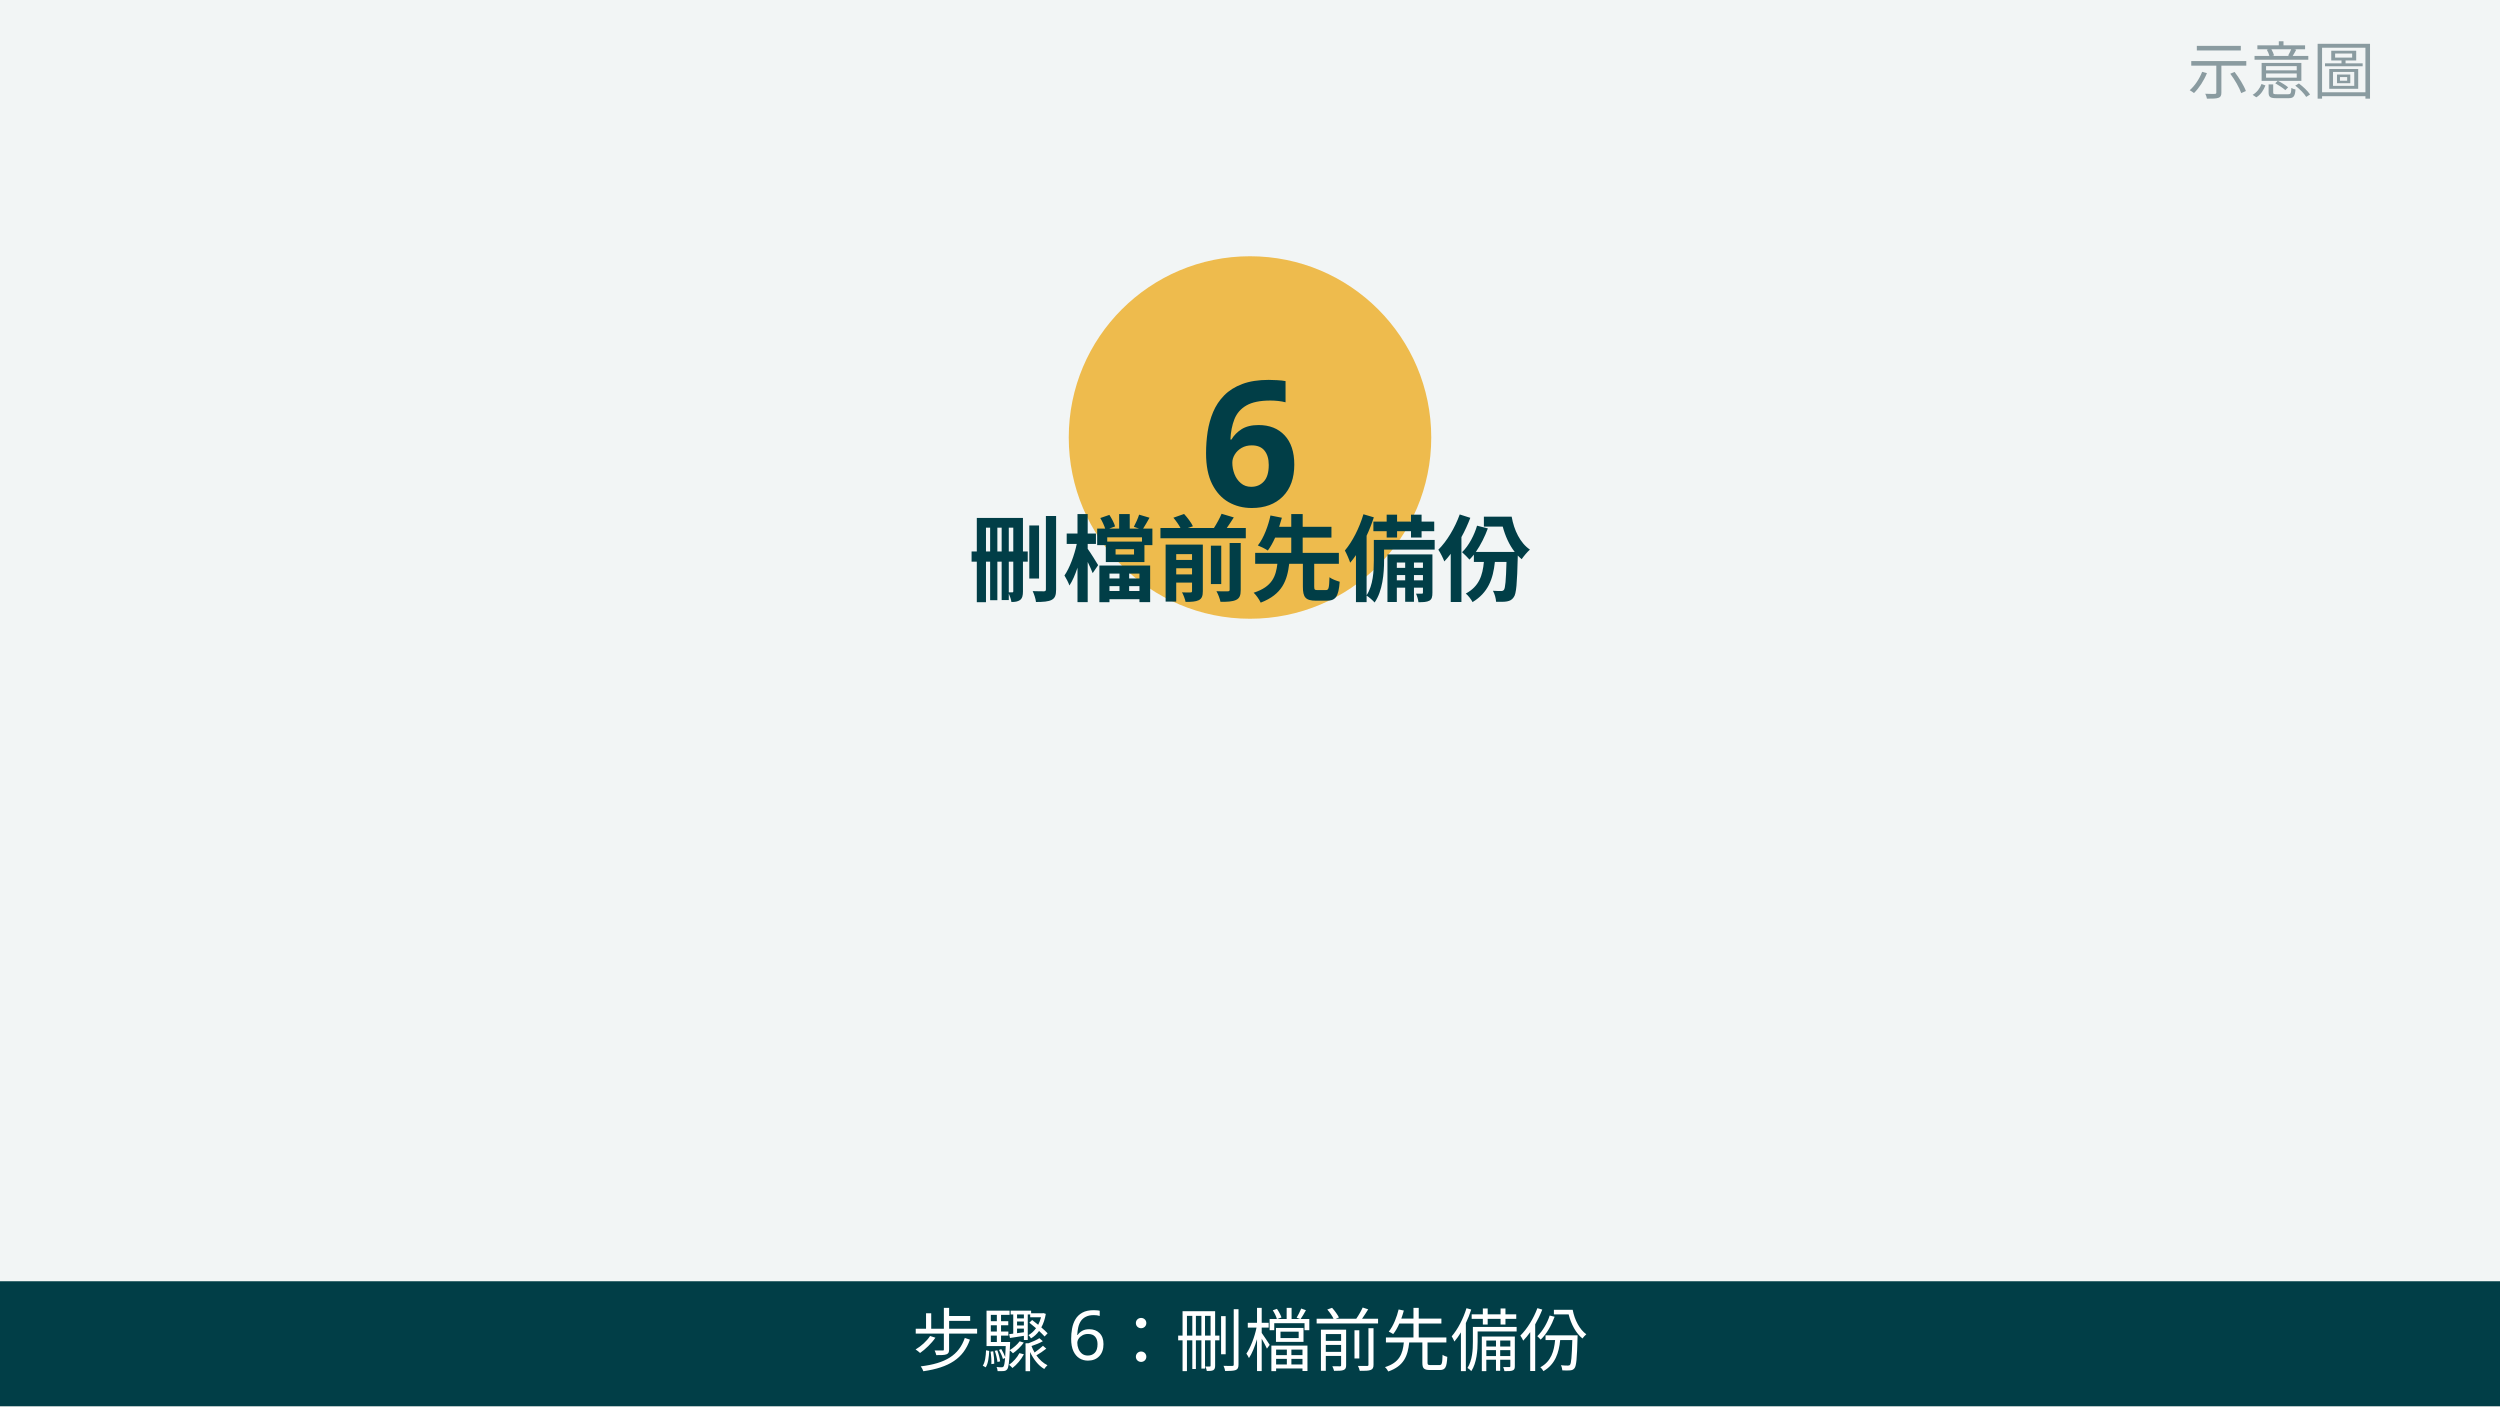
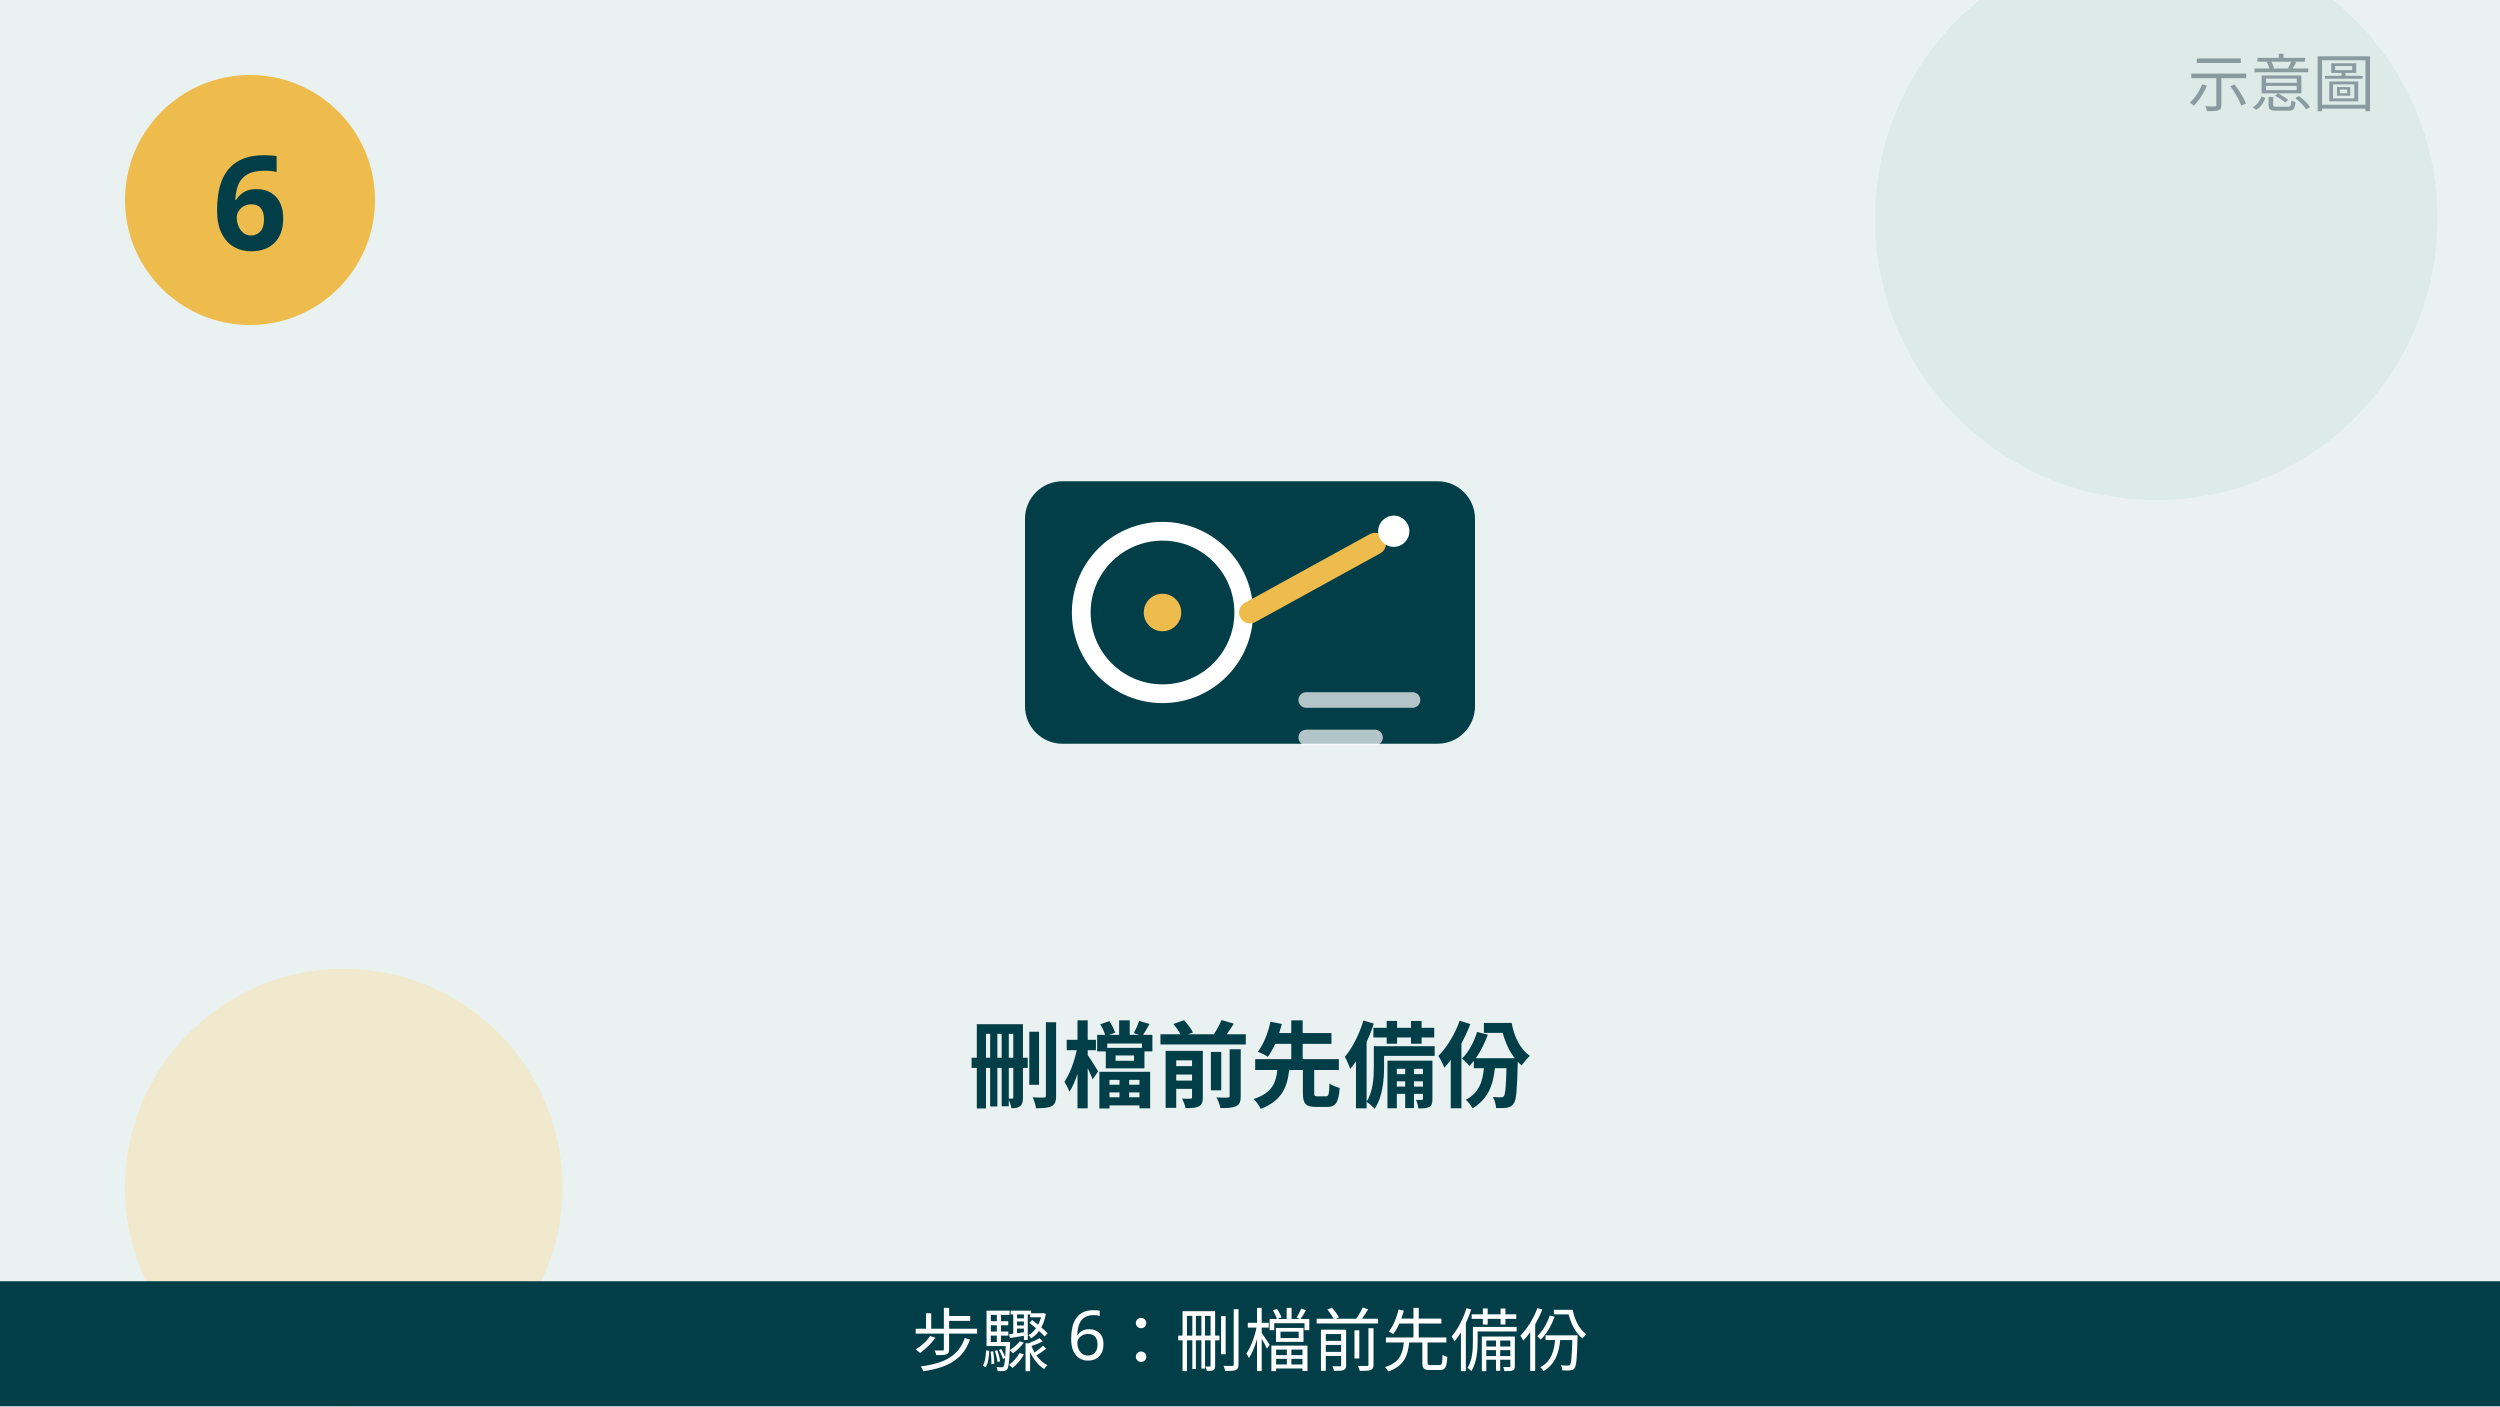
<svg xmlns="http://www.w3.org/2000/svg" width="800" height="450" viewBox="0 0 800 450" font-family="Noto Sans TC, sans-serif">
-   <rect width="800" height="450" fill="#f2f5f5" />
-   <text x="700" y="30" font-size="20" fill="#8a9ba0">示意圖</text>
-   <circle cx="400" cy="140" r="58" fill="#eebb4d" />
-   <text x="400" y="162" font-size="56" fill="#013e47" text-anchor="middle" font-weight="bold">6</text>
-   <text x="400" y="190" font-size="30" fill="#013e47" text-anchor="middle" font-weight="bold">刪檔前先備份</text>
+   <rect width="800" height="450" fill="#e9f2f1" />
+   <circle cx="690" cy="70" r="90" fill="#dcebe8" />
+   <circle cx="110" cy="380" r="70" fill="#f3e5bd" opacity="0.7" />
+   <text x="700" y="34" font-size="20" fill="#8a9ba0">示意圖</text>
+   <circle cx="80" cy="64" r="40" fill="#eebb4d" />
+   <text x="80" y="80" font-size="42" fill="#013e47" text-anchor="middle" font-weight="bold">6</text>
+   <g transform="translate(300,96)">
+     <rect x="28" y="58" width="144" height="84" rx="12" fill="#013e47" />
+     <circle cx="72" cy="100" r="26" fill="none" stroke="#ffffff" stroke-width="6" />
+     <circle cx="72" cy="100" r="6" fill="#eebb4d" />
+     <path d="M100 100 L140 78" stroke="#eebb4d" stroke-width="7" stroke-linecap="round" />
+     <circle cx="146" cy="74" r="5" fill="#ffffff" />
+     <path d="M118 128 h34 M118 140 h22" stroke="#ffffff" stroke-width="5" stroke-linecap="round" opacity="0.7" />
+   </g>
+   <text x="400" y="352" font-size="30" fill="#013e47" text-anchor="middle" font-weight="bold">刪檔前先備份</text>
  <rect x="0" y="410" width="800" height="40" fill="#013e47" />
  <text x="400" y="437" font-size="22" fill="#ffffff" text-anchor="middle">步驟 6：刪檔前先備份</text>
</svg>
